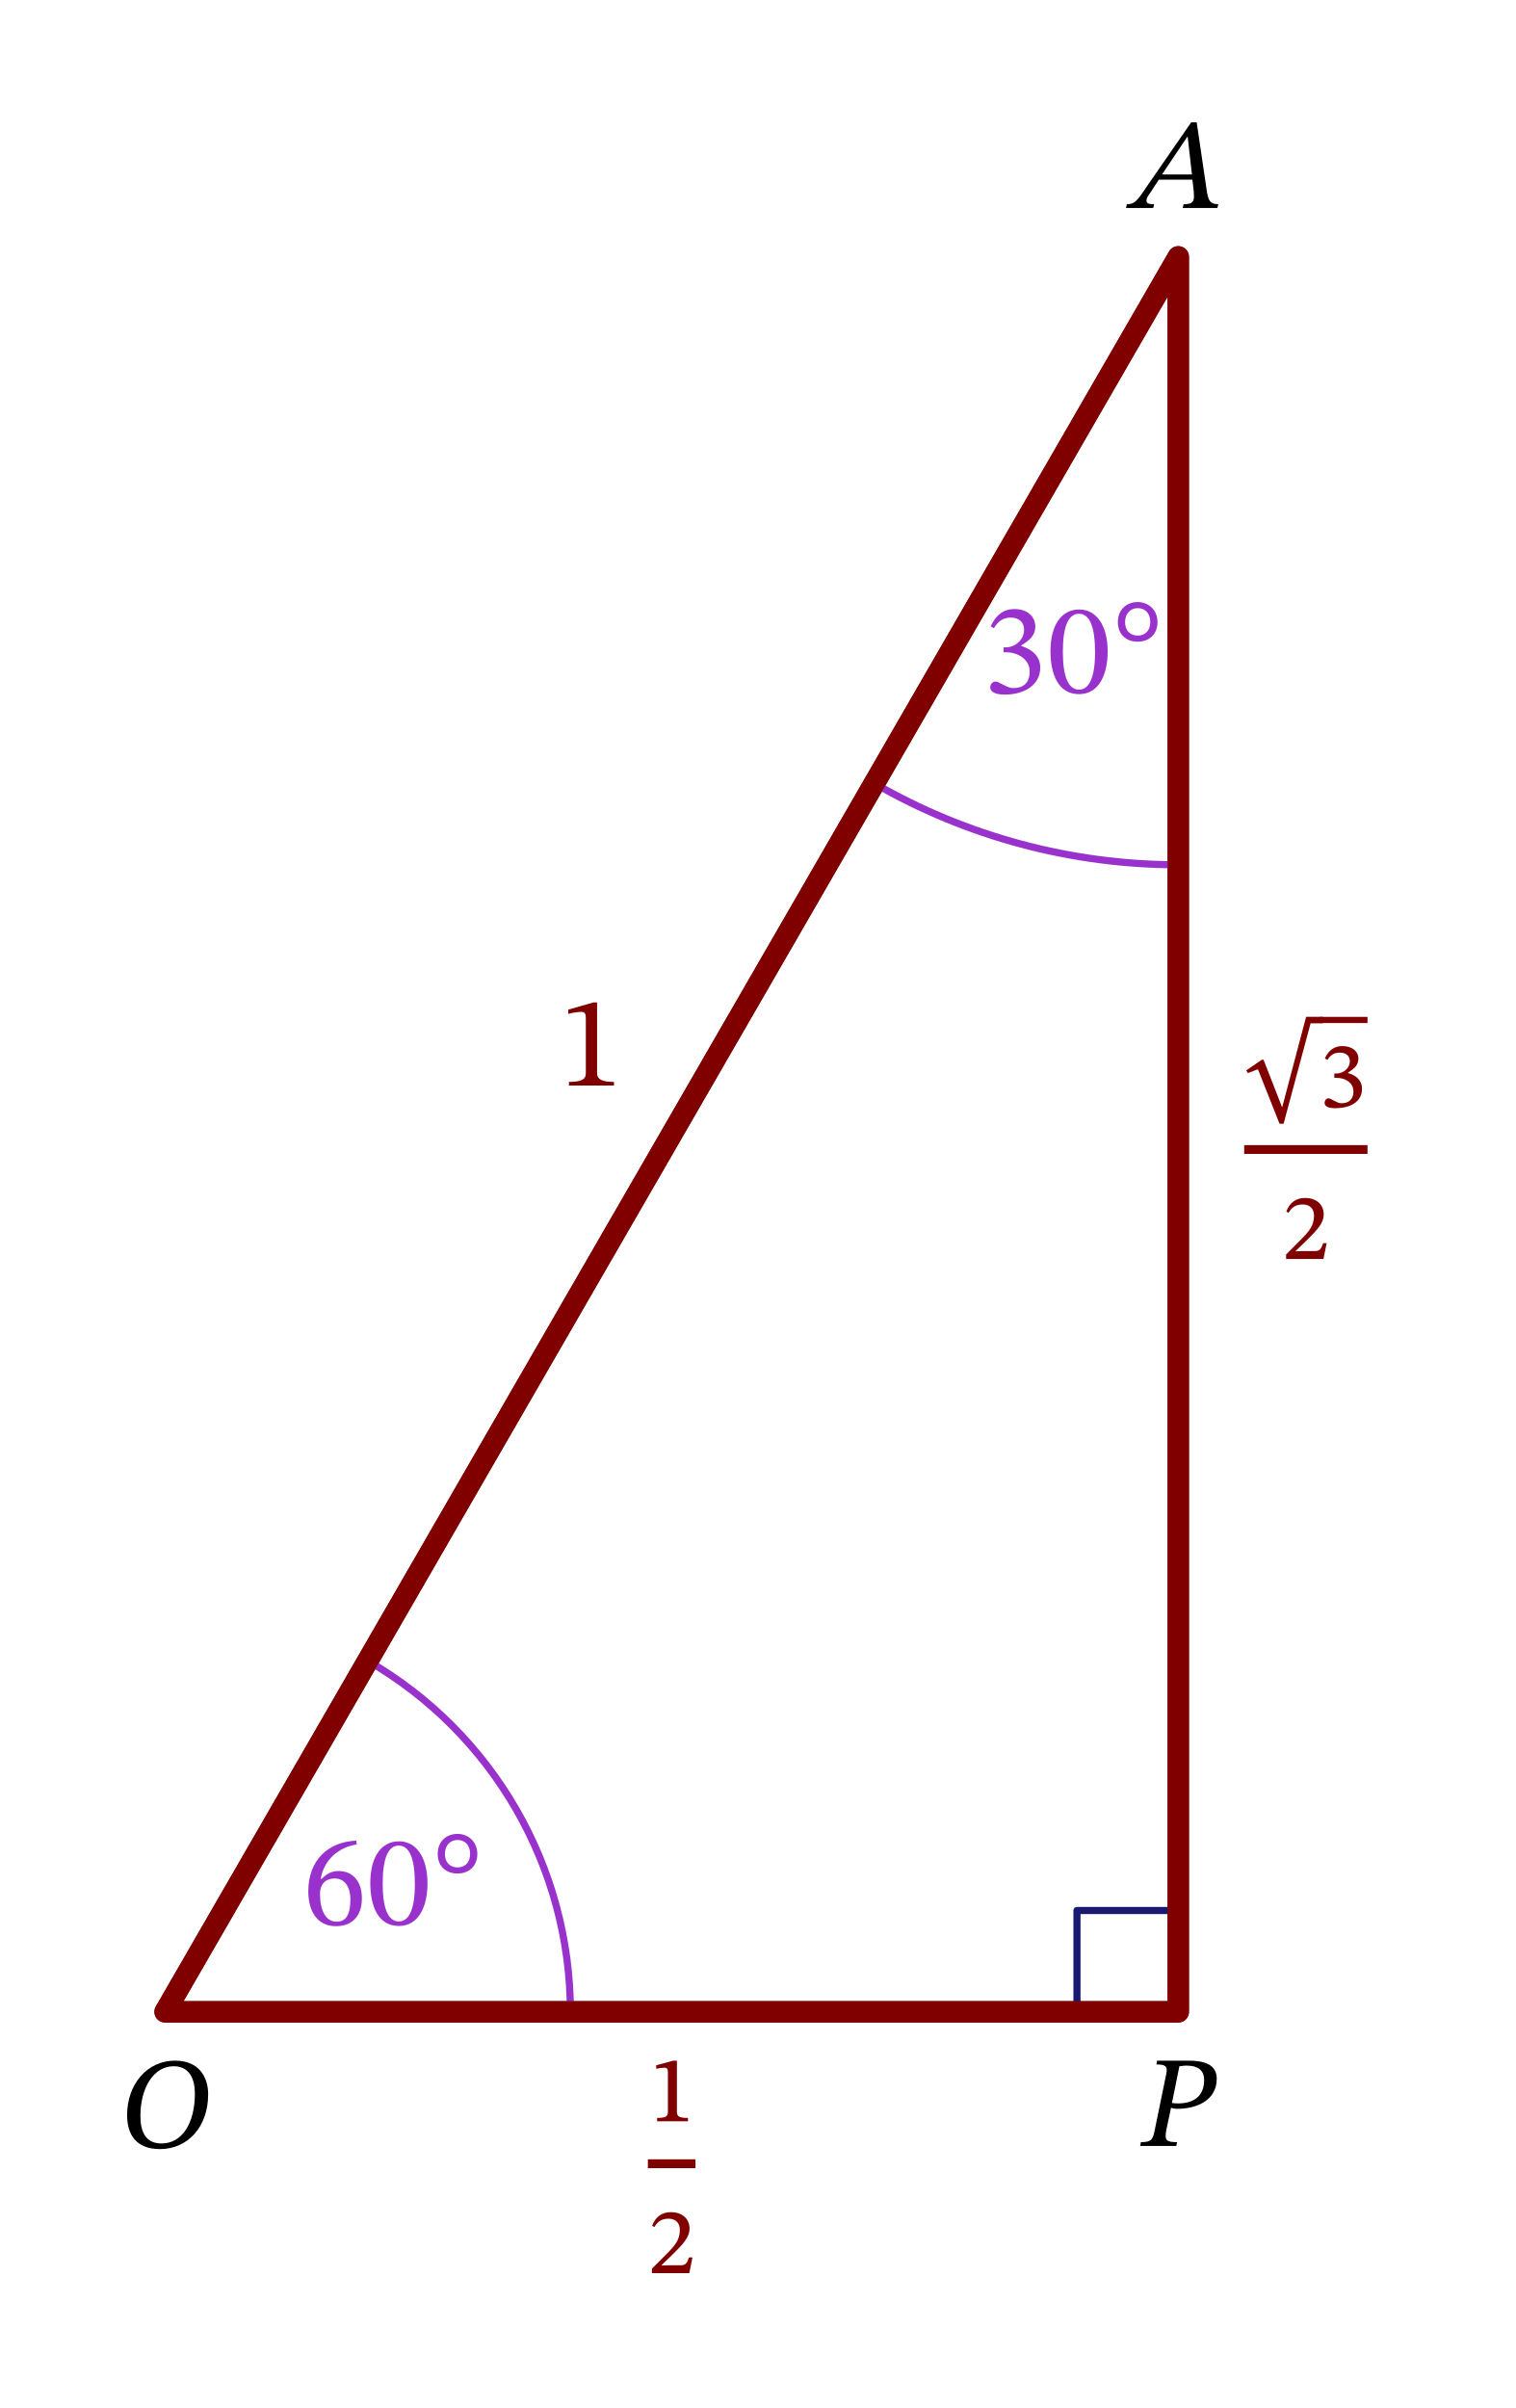
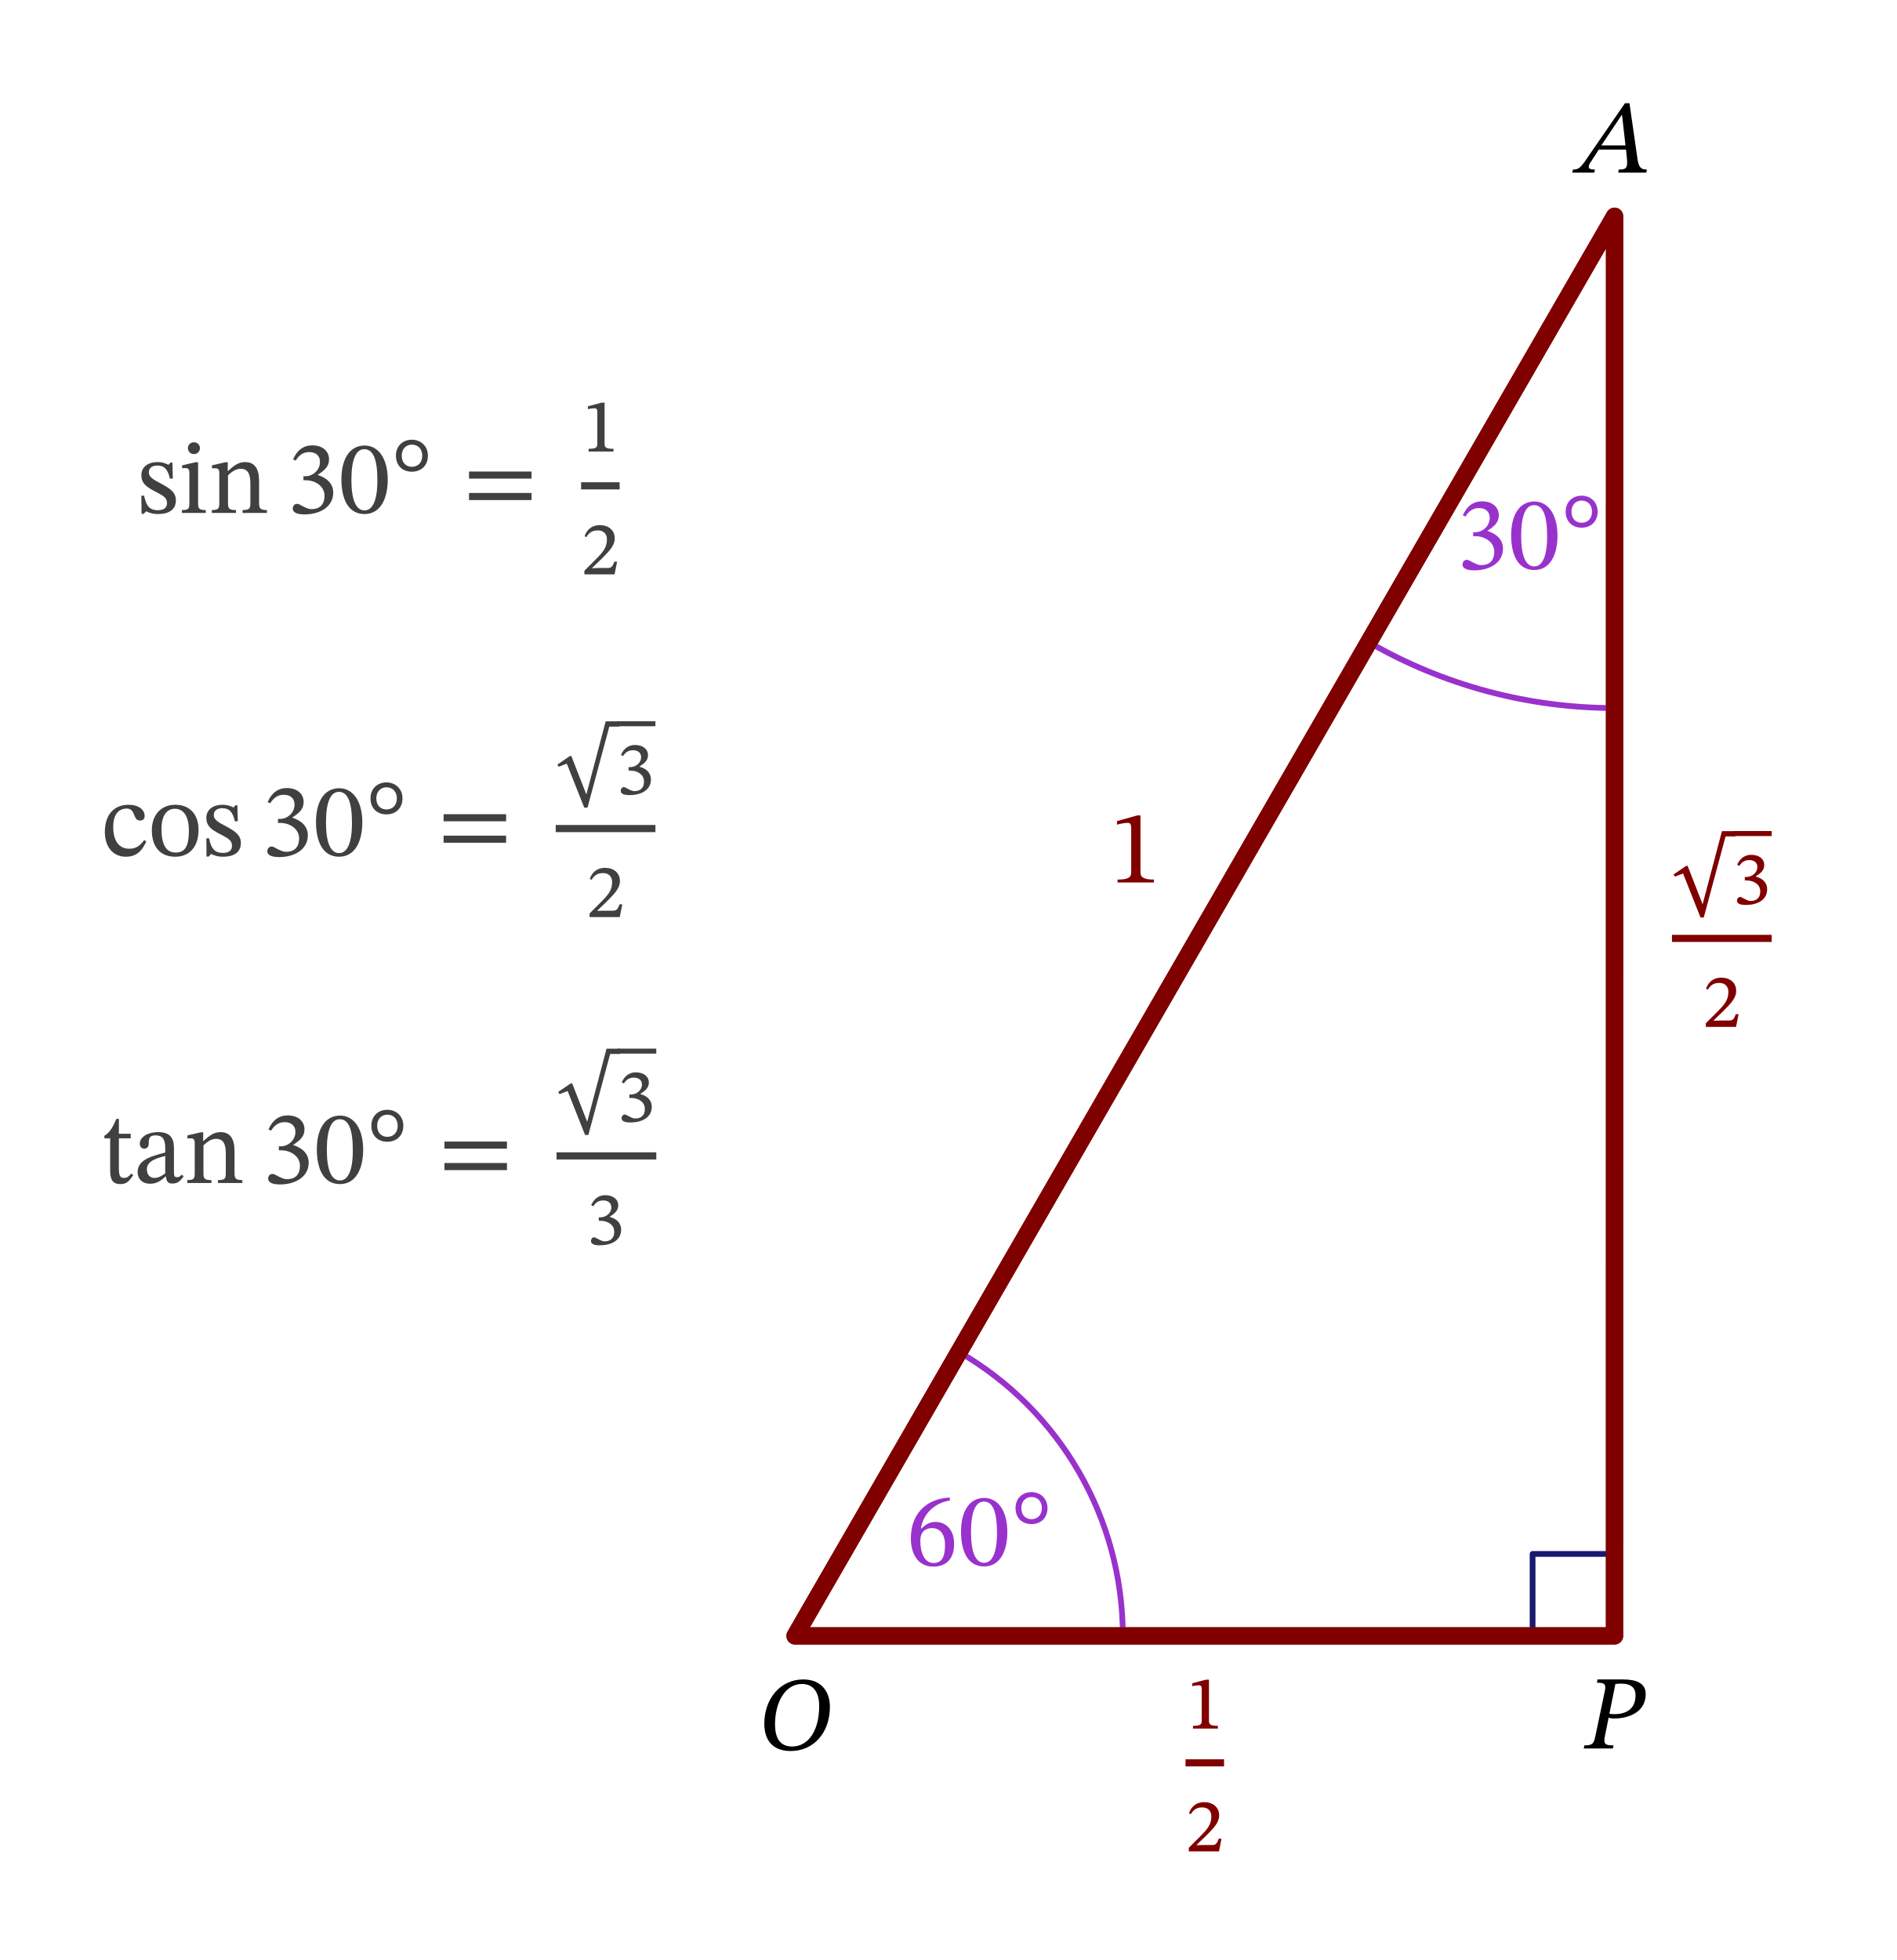
- <svg xmlns="http://www.w3.org/2000/svg" xmlns:xlink="http://www.w3.org/1999/xlink" width="105.182" height="167.116" viewBox="0 0 105.182 167.116">
+ <svg xmlns="http://www.w3.org/2000/svg" xmlns:xlink="http://www.w3.org/1999/xlink" width="163.1" height="168.538" viewBox="0 0 163.1 168.538">
  <defs>
    <g>
      <g id="glyph-0-0">
-         <path d="M 3.734 -5.828 C 1.797 -5.75 0.406 -4.484 0.406 -2.312 C 0.406 -0.984 0.984 0.109 2.328 0.109 C 3.469 0.109 4.125 -0.609 4.125 -1.828 C 4.125 -3.016 3.484 -3.719 2.5 -3.719 C 2.031 -3.719 1.688 -3.531 1.328 -3.172 L 1.266 -3.172 C 1.484 -4.484 2.5 -5.375 3.766 -5.562 Z M 3.328 -1.766 C 3.328 -0.609 2.969 -0.203 2.375 -0.203 C 1.594 -0.203 1.219 -1.016 1.219 -2.125 C 1.219 -2.906 1.703 -3.203 2.234 -3.203 C 2.969 -3.203 3.328 -2.562 3.328 -1.766 Z M 3.328 -1.766 " />
+         <path d="M 3.75 -5.828 C 1.812 -5.75 0.406 -4.5 0.406 -2.328 C 0.406 -1 1 0.109 2.344 0.109 C 3.484 0.109 4.125 -0.609 4.125 -1.828 C 4.125 -3.016 3.484 -3.734 2.5 -3.734 C 2.031 -3.734 1.703 -3.531 1.328 -3.172 L 1.266 -3.172 C 1.484 -4.5 2.5 -5.375 3.766 -5.578 Z M 3.344 -1.766 C 3.344 -0.609 2.984 -0.203 2.375 -0.203 C 1.594 -0.203 1.219 -1.016 1.219 -2.125 C 1.219 -2.922 1.703 -3.203 2.234 -3.203 C 2.984 -3.203 3.344 -2.578 3.344 -1.766 Z M 3.344 -1.766 " />
      </g>
      <g id="glyph-0-1">
-         <path d="M 4.219 -2.859 C 4.219 -4.719 3.406 -5.781 2.25 -5.781 C 0.938 -5.781 0.25 -4.594 0.25 -2.891 C 0.25 -1.297 0.781 0.094 2.234 0.094 C 3.641 0.094 4.219 -1.312 4.219 -2.859 Z M 3.344 -2.797 C 3.344 -1.078 2.938 -0.219 2.234 -0.219 C 1.5 -0.219 1.109 -1.094 1.109 -2.844 C 1.109 -4.625 1.5 -5.484 2.219 -5.484 C 2.953 -5.484 3.344 -4.641 3.344 -2.797 Z M 3.344 -2.797 " />
+         <path d="M 4.234 -2.859 C 4.234 -4.719 3.406 -5.797 2.25 -5.797 C 0.938 -5.797 0.25 -4.609 0.25 -2.891 C 0.25 -1.297 0.781 0.094 2.234 0.094 C 3.656 0.094 4.234 -1.312 4.234 -2.859 Z M 3.344 -2.812 C 3.344 -1.078 2.938 -0.219 2.234 -0.219 C 1.516 -0.219 1.109 -1.094 1.109 -2.844 C 1.109 -4.641 1.516 -5.484 2.219 -5.484 C 2.969 -5.484 3.344 -4.641 3.344 -2.812 Z M 3.344 -2.812 " />
      </g>
      <g id="glyph-0-2">
-         <path d="M 3.219 -4.906 C 3.219 -5.766 2.578 -6.297 1.844 -6.297 C 1.062 -6.297 0.469 -5.766 0.469 -4.906 C 0.469 -4.062 1.031 -3.547 1.844 -3.547 C 2.641 -3.547 3.219 -4.062 3.219 -4.906 Z M 2.719 -4.906 C 2.719 -4.297 2.344 -3.969 1.844 -3.969 C 1.328 -3.969 0.969 -4.312 0.969 -4.906 C 0.969 -5.516 1.359 -5.875 1.844 -5.875 C 2.344 -5.875 2.719 -5.531 2.719 -4.906 Z M 2.719 -4.906 " />
+         <path d="M 3.219 -4.922 C 3.219 -5.781 2.578 -6.297 1.844 -6.297 C 1.062 -6.297 0.469 -5.766 0.469 -4.922 C 0.469 -4.078 1.031 -3.547 1.844 -3.547 C 2.641 -3.547 3.219 -4.078 3.219 -4.922 Z M 2.734 -4.922 C 2.734 -4.312 2.344 -3.969 1.844 -3.969 C 1.344 -3.969 0.969 -4.312 0.969 -4.922 C 0.969 -5.531 1.359 -5.875 1.844 -5.875 C 2.344 -5.875 2.734 -5.531 2.734 -4.922 Z M 2.734 -4.922 " />
      </g>
      <g id="glyph-0-3">
-         <path d="M 1.094 -5.922 L 1.047 -5.656 C 1.656 -5.656 1.844 -5.547 1.734 -5.016 L 0.938 -1.141 C 0.797 -0.391 0.656 -0.266 -0.031 -0.266 L -0.078 0 L 2.422 0 L 2.484 -0.266 C 1.75 -0.266 1.594 -0.375 1.734 -1.109 L 2.062 -2.656 C 2.156 -2.609 2.312 -2.578 2.5 -2.578 C 3.781 -2.578 5.234 -3.125 5.234 -4.672 C 5.234 -5.625 4.406 -5.922 3.297 -5.922 Z M 2.641 -5.531 C 2.844 -5.547 2.938 -5.578 3.125 -5.578 C 4.031 -5.578 4.359 -5.172 4.359 -4.578 C 4.359 -3.422 3.594 -2.953 2.547 -2.953 C 2.359 -2.953 2.234 -2.969 2.125 -2.984 Z M 2.641 -5.531 " />
+         <path d="M 1.109 -5.938 L 1.047 -5.656 C 1.656 -5.656 1.844 -5.562 1.75 -5.031 L 0.938 -1.141 C 0.797 -0.391 0.656 -0.266 -0.031 -0.266 L -0.078 0 L 2.422 0 L 2.484 -0.266 C 1.75 -0.266 1.594 -0.375 1.75 -1.109 L 2.062 -2.656 C 2.156 -2.609 2.328 -2.578 2.5 -2.578 C 3.797 -2.578 5.25 -3.125 5.25 -4.688 C 5.25 -5.641 4.406 -5.938 3.297 -5.938 Z M 2.641 -5.547 C 2.844 -5.562 2.938 -5.578 3.141 -5.578 C 4.047 -5.578 4.375 -5.172 4.375 -4.578 C 4.375 -3.422 3.609 -2.953 2.547 -2.953 C 2.359 -2.953 2.234 -2.969 2.125 -2.984 Z M 2.641 -5.547 " />
      </g>
      <g id="glyph-0-4">
-         <path d="M 6.172 -3.703 C 6.172 -4.906 5.516 -6.031 3.875 -6.031 C 1.938 -6.031 0.547 -4.391 0.547 -2.25 C 0.547 -0.922 1.156 0.109 2.828 0.109 C 4.719 0.109 6.172 -1.391 6.172 -3.703 Z M 5.25 -3.734 C 5.25 -1.734 4.391 -0.281 2.938 -0.281 C 1.812 -0.281 1.469 -1.125 1.469 -2.188 C 1.469 -4.109 2.359 -5.641 3.781 -5.641 C 4.703 -5.641 5.25 -5 5.25 -3.734 Z M 5.25 -3.734 " />
+         <path d="M 6.188 -3.703 C 6.188 -4.922 5.516 -6.047 3.891 -6.047 C 1.938 -6.047 0.547 -4.391 0.547 -2.25 C 0.547 -0.922 1.172 0.109 2.828 0.109 C 4.734 0.109 6.188 -1.406 6.188 -3.703 Z M 5.266 -3.734 C 5.266 -1.734 4.391 -0.281 2.938 -0.281 C 1.812 -0.281 1.469 -1.125 1.469 -2.188 C 1.469 -4.109 2.359 -5.656 3.781 -5.656 C 4.719 -5.656 5.266 -5.016 5.266 -3.734 Z M 5.266 -3.734 " />
      </g>
      <g id="glyph-0-5">
-         <path d="M 5.781 0 L 5.844 -0.266 C 5.297 -0.266 5.172 -0.484 5.062 -1.078 L 4.344 -5.953 L 3.969 -5.953 L 0.844 -1.438 C 0.172 -0.422 0 -0.266 -0.5 -0.266 L -0.562 0 L 1.328 0 L 1.391 -0.266 C 0.984 -0.266 0.859 -0.328 0.859 -0.516 C 0.859 -0.688 0.969 -0.844 1.094 -1.016 L 1.719 -1.969 L 4.047 -1.969 L 4.141 -1.156 C 4.141 -1.062 4.156 -0.922 4.156 -0.781 C 4.156 -0.328 3.875 -0.266 3.438 -0.266 L 3.375 0 Z M 4.016 -2.328 L 1.938 -2.328 L 3.688 -4.938 L 3.719 -4.938 Z M 4.016 -2.328 " />
+         <path d="M 5.797 0 L 5.859 -0.266 C 5.312 -0.266 5.188 -0.484 5.062 -1.078 L 4.359 -5.969 L 3.969 -5.969 L 0.844 -1.438 C 0.172 -0.422 0 -0.266 -0.5 -0.266 L -0.562 0 L 1.328 0 L 1.391 -0.266 C 1 -0.266 0.859 -0.328 0.859 -0.516 C 0.859 -0.688 0.969 -0.844 1.094 -1.016 L 1.719 -1.984 L 4.062 -1.984 L 4.141 -1.172 C 4.156 -1.062 4.156 -0.938 4.156 -0.781 C 4.156 -0.328 3.891 -0.266 3.438 -0.266 L 3.391 0 Z M 4.016 -2.344 L 1.938 -2.344 L 3.688 -4.953 L 3.719 -4.953 Z M 4.016 -2.344 " />
      </g>
      <g id="glyph-0-6">
-         <path d="M 0.781 -4.484 C 1.078 -4.969 1.422 -5.219 1.953 -5.219 C 2.516 -5.219 2.875 -4.906 2.875 -4.375 C 2.875 -3.656 2.234 -3.156 1.625 -3.156 L 1.453 -3.156 L 1.453 -2.812 L 1.625 -2.812 C 2.5 -2.812 3.266 -2.281 3.266 -1.484 C 3.266 -0.594 2.719 -0.328 2.141 -0.328 C 1.922 -0.328 1.797 -0.375 1.422 -0.562 C 1.094 -0.734 1.031 -0.781 0.891 -0.781 C 0.656 -0.781 0.531 -0.562 0.531 -0.375 C 0.531 -0.141 0.734 0.125 1.547 0.125 C 2.859 0.125 4 -0.516 4 -1.75 C 4 -2.547 3.406 -3.031 2.672 -3.25 L 2.672 -3.281 C 3.25 -3.641 3.656 -3.969 3.656 -4.594 C 3.656 -5.281 3.125 -5.812 2.203 -5.812 C 1.453 -5.812 0.906 -5.391 0.562 -4.609 Z M 0.781 -4.484 " />
+         <path d="M 0.781 -4.5 C 1.078 -4.969 1.422 -5.234 1.953 -5.234 C 2.516 -5.234 2.875 -4.922 2.875 -4.391 C 2.875 -3.656 2.234 -3.156 1.625 -3.156 L 1.453 -3.156 L 1.453 -2.812 L 1.641 -2.812 C 2.5 -2.812 3.266 -2.281 3.266 -1.484 C 3.266 -0.594 2.719 -0.328 2.156 -0.328 C 1.938 -0.328 1.812 -0.375 1.422 -0.562 C 1.109 -0.734 1.031 -0.781 0.891 -0.781 C 0.656 -0.781 0.531 -0.562 0.531 -0.375 C 0.531 -0.141 0.734 0.125 1.547 0.125 C 2.859 0.125 4.016 -0.516 4.016 -1.75 C 4.016 -2.562 3.406 -3.031 2.688 -3.266 L 2.688 -3.281 C 3.25 -3.656 3.656 -3.984 3.656 -4.609 C 3.656 -5.297 3.125 -5.812 2.203 -5.812 C 1.469 -5.812 0.906 -5.406 0.562 -4.609 Z M 0.781 -4.5 " />
      </g>
      <g id="glyph-0-7">
-         <path d="M 3.844 0 L 3.844 -0.25 C 3.016 -0.25 2.672 -0.422 2.672 -0.859 L 2.672 -5.766 L 2.422 -5.766 L 0.672 -5.266 L 0.672 -4.969 C 0.953 -5.062 1.406 -5.109 1.594 -5.109 C 1.812 -5.109 1.891 -4.984 1.891 -4.672 L 1.891 -0.859 C 1.891 -0.406 1.562 -0.25 0.719 -0.25 L 0.719 0 Z M 3.844 0 " />
+         <path d="M 3.844 0 L 3.844 -0.25 C 3.016 -0.25 2.688 -0.422 2.688 -0.859 L 2.688 -5.766 L 2.422 -5.766 L 0.672 -5.281 L 0.672 -4.969 C 0.953 -5.062 1.406 -5.125 1.594 -5.125 C 1.812 -5.125 1.891 -5 1.891 -4.672 L 1.891 -0.859 C 1.891 -0.406 1.578 -0.25 0.719 -0.25 L 0.719 0 Z M 3.844 0 " />
+       </g>
+       <g id="glyph-0-8">
+         <path d="M 5.938 -2.953 L 5.938 -3.562 L 0.562 -3.562 L 0.562 -2.953 Z M 5.938 -1.109 L 5.938 -1.719 L 0.562 -1.719 L 0.562 -1.109 Z M 5.938 -1.109 " />
      </g>
      <g id="glyph-1-0">
        <path d="M 2.734 0 L 2.734 -0.234 C 2.141 -0.234 1.969 -0.328 1.969 -0.656 L 1.969 -4.203 L 1.703 -4.203 L 0.531 -3.891 L 0.531 -3.641 C 0.688 -3.688 0.969 -3.719 1.109 -3.719 C 1.281 -3.719 1.344 -3.625 1.344 -3.406 L 1.344 -0.656 C 1.344 -0.328 1.188 -0.234 0.594 -0.234 L 0.594 0 Z M 2.734 0 " />
      </g>
      <g id="glyph-1-1">
        <path d="M 3.094 -1.094 L 2.859 -1.094 C 2.703 -0.688 2.625 -0.547 2.266 -0.547 L 1.453 -0.547 L 0.953 -0.531 L 0.953 -0.562 L 1.75 -1.328 C 2.438 -2.016 2.891 -2.484 2.891 -3.094 C 2.891 -3.812 2.344 -4.234 1.594 -4.234 C 0.953 -4.234 0.5 -3.875 0.297 -3.281 L 0.453 -3.203 C 0.688 -3.609 0.984 -3.781 1.438 -3.781 C 1.938 -3.781 2.219 -3.469 2.219 -3.016 C 2.219 -2.297 1.891 -1.922 1.188 -1.219 L 0.281 -0.312 L 0.281 0 L 2.875 0 Z M 3.094 -1.094 " />
      </g>
      <g id="glyph-1-2">
        <path d="M 2.734 1.609 L 4.609 -5.359 L 5.453 -5.359 L 5.453 -5.812 L 4.297 -5.812 L 2.641 0.453 L 2.625 0.453 L 1.344 -2.828 L 1.219 -2.828 L 0.141 -2.094 L 0.25 -1.906 L 0.953 -2.172 L 2.453 1.609 Z M 2.734 1.609 " />
      </g>
      <g id="glyph-1-3">
        <path d="M 0.531 -3.281 C 0.734 -3.625 1.016 -3.781 1.391 -3.781 C 1.781 -3.781 2.078 -3.578 2.078 -3.188 C 2.078 -2.656 1.578 -2.328 1.141 -2.328 L 1 -2.328 L 1 -2.031 L 1.141 -2.031 C 1.797 -2.031 2.328 -1.672 2.328 -1.094 C 2.328 -0.438 1.891 -0.266 1.516 -0.266 C 1.344 -0.266 1.281 -0.297 0.984 -0.438 C 0.75 -0.562 0.688 -0.609 0.609 -0.609 C 0.406 -0.609 0.328 -0.422 0.328 -0.297 C 0.328 -0.109 0.469 0.078 1.078 0.078 C 2.047 0.078 2.922 -0.328 2.922 -1.266 C 2.922 -1.875 2.484 -2.219 1.953 -2.359 L 1.953 -2.391 C 2.359 -2.656 2.672 -2.891 2.672 -3.359 C 2.672 -3.875 2.234 -4.234 1.547 -4.234 C 1.031 -4.234 0.594 -3.953 0.344 -3.375 Z M 0.531 -3.281 " />
      </g>
+       <g id="glyph-2-0">
+         <path d="M 0.375 0.078 L 0.562 0.078 L 0.766 -0.141 L 0.781 -0.141 C 1.016 -0.031 1.281 0.094 1.812 0.094 C 2.625 0.094 3.328 -0.219 3.328 -1.078 C 3.328 -1.75 2.875 -2.078 2.062 -2.516 C 1.297 -2.906 1 -3.125 1 -3.484 C 1 -3.891 1.312 -4.078 1.734 -4.078 C 2.281 -4.078 2.625 -3.812 2.812 -2.953 L 3.062 -2.953 L 3.031 -4.328 L 2.859 -4.328 L 2.703 -4.141 L 2.688 -4.141 C 2.469 -4.25 2.188 -4.375 1.75 -4.375 C 0.969 -4.375 0.359 -3.984 0.359 -3.25 C 0.359 -2.578 0.734 -2.266 1.547 -1.844 C 2.391 -1.422 2.562 -1.25 2.562 -0.828 C 2.562 -0.406 2.234 -0.234 1.781 -0.234 C 1.125 -0.234 0.781 -0.547 0.594 -1.484 L 0.359 -1.484 Z M 0.375 0.078 " />
+       </g>
+       <g id="glyph-2-1">
+         <path d="M 2.328 0 L 2.328 -0.25 C 1.719 -0.25 1.672 -0.391 1.672 -0.906 L 1.672 -4.359 L 1.438 -4.359 L 0.297 -4.094 L 0.297 -3.844 C 0.297 -3.844 0.391 -3.859 0.531 -3.859 C 0.781 -3.859 0.922 -3.812 0.922 -3.438 L 0.922 -0.906 C 0.922 -0.391 0.891 -0.25 0.281 -0.25 L 0.281 0 Z M 1.312 -5.062 C 1.625 -5.062 1.828 -5.297 1.828 -5.578 C 1.828 -5.844 1.625 -6.078 1.312 -6.078 C 1 -6.078 0.797 -5.844 0.797 -5.578 C 0.797 -5.297 1 -5.062 1.312 -5.062 Z M 1.312 -5.062 " />
+       </g>
+       <g id="glyph-2-2">
+         <path d="M 5.016 0 L 5.016 -0.25 C 4.406 -0.25 4.344 -0.406 4.344 -0.906 L 4.344 -2.766 C 4.344 -3.812 3.953 -4.375 3.141 -4.375 C 2.562 -4.375 2.172 -4.062 1.688 -3.625 L 1.641 -3.625 L 1.656 -4.359 L 1.438 -4.359 L 0.297 -4.094 L 0.297 -3.828 C 0.297 -3.828 0.391 -3.844 0.547 -3.844 C 0.781 -3.844 0.922 -3.781 0.922 -3.453 L 0.922 -0.906 C 0.922 -0.406 0.891 -0.25 0.281 -0.25 L 0.281 0 L 2.359 0 L 2.359 -0.25 C 1.703 -0.25 1.672 -0.406 1.672 -0.906 L 1.672 -3.234 C 1.938 -3.484 2.281 -3.797 2.766 -3.797 C 3.172 -3.797 3.594 -3.625 3.594 -2.547 L 3.594 -0.906 C 3.594 -0.406 3.562 -0.25 2.922 -0.25 L 2.922 0 Z M 5.016 0 " />
+       </g>
+       <g id="glyph-2-3">
+         <path d="M 3.688 -1.344 C 3.281 -0.812 2.969 -0.594 2.391 -0.594 C 1.453 -0.594 1.016 -1.359 1.016 -2.469 C 1.016 -3.5 1.453 -4.047 2.188 -4.047 C 2.969 -4.047 2.672 -3.016 3.328 -3.016 C 3.578 -3.016 3.719 -3.156 3.719 -3.422 C 3.719 -3.953 3.188 -4.375 2.344 -4.375 C 1.031 -4.375 0.297 -3.453 0.297 -2.047 C 0.297 -0.781 0.969 0.094 2.109 0.094 C 3.078 0.094 3.516 -0.484 3.859 -1.203 Z M 3.688 -1.344 " />
+       </g>
+       <g id="glyph-2-4">
+         <path d="M 2.328 0.094 C 3.5 0.094 4.328 -0.703 4.328 -2.219 C 4.328 -3.562 3.562 -4.375 2.328 -4.375 C 1.109 -4.375 0.312 -3.5 0.312 -2.188 C 0.312 -0.719 1.062 0.094 2.328 0.094 Z M 2.359 -0.266 C 1.594 -0.266 1.141 -0.859 1.141 -2.297 C 1.141 -3.453 1.609 -4.031 2.297 -4.031 C 3.094 -4.031 3.5 -3.281 3.5 -2.172 C 3.5 -0.703 3.109 -0.266 2.359 -0.266 Z M 2.359 -0.266 " />
+       </g>
+       <g id="glyph-2-5">
+         <path d="M 2.641 -0.812 C 2.422 -0.562 2.297 -0.438 2.016 -0.438 C 1.656 -0.438 1.578 -0.656 1.578 -1.297 L 1.578 -3.844 L 2.594 -3.844 L 2.594 -4.234 L 1.578 -4.234 L 1.578 -5.516 L 1.359 -5.516 C 1.031 -4.734 0.766 -4.312 0.328 -4.062 L 0.328 -3.844 L 0.828 -3.844 L 0.828 -1.047 C 0.828 -0.234 1.094 0.094 1.703 0.094 C 2.281 0.094 2.469 -0.188 2.812 -0.672 Z M 2.641 -0.812 " />
+       </g>
+       <g id="glyph-2-6">
+         <path d="M 1.422 0.062 C 2 0.062 2.328 -0.188 2.75 -0.562 L 2.781 -0.562 C 2.828 -0.156 2.922 0.047 3.328 0.047 C 3.781 0.047 4 -0.141 4.297 -0.578 L 4.156 -0.719 C 4.031 -0.594 3.906 -0.5 3.734 -0.5 C 3.547 -0.5 3.469 -0.562 3.469 -0.938 L 3.469 -2.984 C 3.469 -3.922 3.094 -4.375 2.109 -4.375 C 1.125 -4.375 0.531 -3.891 0.531 -3.391 C 0.531 -3.094 0.719 -2.953 0.906 -2.953 C 1.156 -2.953 1.297 -3.094 1.297 -3.375 C 1.297 -3.906 1.391 -4.094 1.906 -4.094 C 2.453 -4.094 2.719 -3.797 2.719 -3.016 L 2.719 -2.625 C 1.938 -2.375 0.344 -2.141 0.344 -0.953 C 0.344 -0.375 0.719 0.062 1.422 0.062 Z M 2.719 -0.828 C 2.406 -0.578 2.094 -0.438 1.781 -0.438 C 1.406 -0.438 1.141 -0.719 1.141 -1.172 C 1.141 -1.875 1.891 -2.109 2.719 -2.328 Z M 2.719 -0.828 " />
+       </g>
    </g>
  </defs>
-   <path fill="none" stroke-width="1.494" stroke-linecap="butt" stroke-linejoin="round" stroke="rgb(50%, 0%, 0%)" stroke-opacity="1" stroke-miterlimit="10" d="M -0.002 0.001 L 70.865 122.745 L 70.865 0.001 Z M -0.002 0.001 " transform="matrix(0.992283, 0, 0, -0.992283, 11.45888, 139.622)" />
-   <path fill="none" stroke-width="0.498" stroke-linecap="butt" stroke-linejoin="round" stroke="rgb(59.999%, 19.6%, 79.999%)" stroke-opacity="1" stroke-miterlimit="10" d="M 28.346 0.001 C 28.346 10.126 22.941 19.487 14.174 24.55 " transform="matrix(0.992283, 0, 0, -0.992283, 11.45888, 139.622)" />
+   <path fill="none" stroke-width="1.494" stroke-linecap="butt" stroke-linejoin="round" stroke="rgb(50%, 0%, 0%)" stroke-opacity="1" stroke-miterlimit="10" d="M -0.002 -0 L 70.868 122.744 L 70.864 -0 Z M -0.002 -0 " transform="matrix(0.994512, 0, 0, -0.994512, 68.37669, 140.6678)" />
+   <path fill="none" stroke-width="0.498" stroke-linecap="butt" stroke-linejoin="round" stroke="rgb(59.999%, 19.6%, 79.999%)" stroke-opacity="1" stroke-miterlimit="10" d="M 28.345 -0 C 28.345 10.126 22.945 19.486 14.174 24.549 " transform="matrix(0.994512, 0, 0, -0.994512, 68.37669, 140.6678)" />
  <g fill="rgb(59.999%, 19.6%, 79.999%)" fill-opacity="1">
-     <use xlink:href="#glyph-0-0" x="20.991" y="133.569" />
-     <use xlink:href="#glyph-0-1" x="25.45" y="133.569" />
-     <use xlink:href="#glyph-0-2" x="29.909" y="133.569" />
+     <use xlink:href="#glyph-0-0" x="77.93" y="134.602" />
+     <use xlink:href="#glyph-0-1" x="82.399" y="134.602" />
+     <use xlink:href="#glyph-0-2" x="86.868" y="134.602" />
  </g>
-   <path fill="none" stroke-width="0.498" stroke-linecap="butt" stroke-linejoin="round" stroke="rgb(59.999%, 19.6%, 79.999%)" stroke-opacity="1" stroke-miterlimit="10" d="M 70.865 80.225 C 63.405 80.225 56.068 82.19 49.604 85.922 " transform="matrix(0.992283, 0, 0, -0.992283, 11.45888, 139.622)" />
+   <path fill="none" stroke-width="0.498" stroke-linecap="butt" stroke-linejoin="round" stroke="rgb(59.999%, 19.6%, 79.999%)" stroke-opacity="1" stroke-miterlimit="10" d="M 70.868 80.225 C 63.405 80.225 56.068 82.189 49.606 85.921 " transform="matrix(0.994512, 0, 0, -0.994512, 68.37669, 140.6678)" />
  <g fill="rgb(0%, 0%, 0%)" fill-opacity="1">
-     <use xlink:href="#glyph-0-3" x="79.213" y="148.931" />
+     <use xlink:href="#glyph-0-3" x="136.284" y="150.351" />
  </g>
  <g fill="rgb(0%, 0%, 0%)" fill-opacity="1">
-     <use xlink:href="#glyph-0-4" x="8.275" y="149.039" />
+     <use xlink:href="#glyph-0-4" x="65.185" y="150.46" />
  </g>
  <g fill="rgb(0%, 0%, 0%)" fill-opacity="1">
-     <use xlink:href="#glyph-0-5" x="78.71" y="14.436" />
+     <use xlink:href="#glyph-0-5" x="135.779" y="14.847" />
  </g>
-   <path fill="none" stroke-width="0.498" stroke-linecap="butt" stroke-linejoin="round" stroke="rgb(9.799%, 9.799%, 43.999%)" stroke-opacity="1" stroke-miterlimit="10" d="M 70.865 7.087 L 63.779 7.087 L 63.779 0.001 " transform="matrix(0.992283, 0, 0, -0.992283, 11.45888, 139.622)" />
+   <path fill="none" stroke-width="0.498" stroke-linecap="butt" stroke-linejoin="round" stroke="rgb(9.799%, 9.799%, 43.999%)" stroke-opacity="1" stroke-miterlimit="10" d="M 70.864 7.086 L 63.778 7.086 L 63.778 -0 " transform="matrix(0.994512, 0, 0, -0.994512, 68.37669, 140.6678)" />
  <g fill="rgb(59.999%, 19.6%, 79.999%)" fill-opacity="1">
-     <use xlink:href="#glyph-0-6" x="68.198" y="48.08" />
-     <use xlink:href="#glyph-0-1" x="72.657" y="48.08" />
-     <use xlink:href="#glyph-0-2" x="77.116" y="48.08" />
+     <use xlink:href="#glyph-0-6" x="125.243" y="48.921" />
+     <use xlink:href="#glyph-0-1" x="129.712" y="48.921" />
+     <use xlink:href="#glyph-0-2" x="134.181" y="48.921" />
  </g>
  <g fill="rgb(50%, 0%, 0%)" fill-opacity="1">
-     <use xlink:href="#glyph-0-7" x="38.768" y="75.334" />
+     <use xlink:href="#glyph-0-7" x="95.394" y="75.882" />
  </g>
  <g fill="rgb(50%, 0%, 0%)" fill-opacity="1">
-     <use xlink:href="#glyph-1-0" x="45.012" y="147.218" />
+     <use xlink:href="#glyph-1-0" x="102.005" y="148.636" />
  </g>
-   <path fill="none" stroke-width="0.617" stroke-linecap="butt" stroke-linejoin="round" stroke="rgb(50%, 0%, 0%)" stroke-opacity="1" stroke-miterlimit="10" d="M -0 -0 L 3.33 -0 " transform="matrix(0.992283, 0, 0, -0.992283, 44.96531, 150.164)" />
+   <path fill="none" stroke-width="0.617" stroke-linecap="butt" stroke-linejoin="round" stroke="rgb(50%, 0%, 0%)" stroke-opacity="1" stroke-miterlimit="10" d="M -0.001 0.002 L 3.329 0.002 " transform="matrix(0.994512, 0, 0, -0.994512, 101.9584, 151.5875)" />
  <g fill="rgb(50%, 0%, 0%)" fill-opacity="1">
-     <use xlink:href="#glyph-1-1" x="44.965" y="157.758" />
+     <use xlink:href="#glyph-1-1" x="101.958" y="159.199" />
  </g>
  <g fill="rgb(50%, 0%, 0%)" fill-opacity="1">
-     <use xlink:href="#glyph-1-2" x="86.352" y="76.378" />
+     <use xlink:href="#glyph-1-2" x="143.793" y="77.283" />
  </g>
-   <path fill="none" stroke-width="0.432" stroke-linecap="butt" stroke-linejoin="round" stroke="rgb(50%, 0%, 0%)" stroke-opacity="1" stroke-miterlimit="10" d="M -0 0 L 3.33 0 " transform="matrix(0.992283, 0, 0, -0.992283, 91.60558, 70.78533)" />
+   <path fill="none" stroke-width="0.432" stroke-linecap="butt" stroke-linejoin="round" stroke="rgb(50%, 0%, 0%)" stroke-opacity="1" stroke-miterlimit="10" d="M -0.002 0.001 L 3.329 0.001 " transform="matrix(0.994512, 0, 0, -0.994512, 149.0565, 71.67649)" />
  <g fill="rgb(50%, 0%, 0%)" fill-opacity="1">
-     <use xlink:href="#glyph-1-3" x="91.606" y="76.832" />
+     <use xlink:href="#glyph-1-3" x="149.056" y="77.738" />
  </g>
-   <path fill="none" stroke-width="0.617" stroke-linecap="butt" stroke-linejoin="round" stroke="rgb(50%, 0%, 0%)" stroke-opacity="1" stroke-miterlimit="10" d="M -0.001 0 L 8.624 0 " transform="matrix(0.992283, 0, 0, -0.992283, 86.35244, 79.7774)" />
+   <path fill="none" stroke-width="0.617" stroke-linecap="butt" stroke-linejoin="round" stroke="rgb(50%, 0%, 0%)" stroke-opacity="1" stroke-miterlimit="10" d="M 0 -0.002 L 8.622 -0.002 " transform="matrix(0.994512, 0, 0, -0.994512, 143.7925, 80.68975)" />
  <g fill="rgb(50%, 0%, 0%)" fill-opacity="1">
-     <use xlink:href="#glyph-1-1" x="88.979" y="87.371" />
+     <use xlink:href="#glyph-1-1" x="146.425" y="88.301" />
  </g>
-   <path fill="none" stroke-width="1.494" stroke-linecap="butt" stroke-linejoin="round" stroke="rgb(50%, 0%, 0%)" stroke-opacity="1" stroke-miterlimit="10" d="M -0.002 0.001 L 70.865 122.745 L 70.865 0.001 Z M -0.002 0.001 " transform="matrix(0.992283, 0, 0, -0.992283, 11.45888, 139.622)" />
+   <path fill="none" stroke-width="1.494" stroke-linecap="butt" stroke-linejoin="round" stroke="rgb(50%, 0%, 0%)" stroke-opacity="1" stroke-miterlimit="10" d="M -0.002 -0 L 70.868 122.744 L 70.864 -0 Z M -0.002 -0 " transform="matrix(0.994512, 0, 0, -0.994512, 68.37669, 140.6678)" />
+   <g fill="rgb(25%, 25%, 25%)" fill-opacity="1">
+     <use xlink:href="#glyph-2-0" x="11.799" y="44.108" />
+     <use xlink:href="#glyph-2-1" x="15.365" y="44.108" />
+     <use xlink:href="#glyph-2-2" x="17.938" y="44.108" />
+   </g>
+   <g fill="rgb(25%, 25%, 25%)" fill-opacity="1">
+     <use xlink:href="#glyph-0-6" x="24.643" y="44.108" />
+     <use xlink:href="#glyph-0-1" x="29.112" y="44.108" />
+     <use xlink:href="#glyph-0-2" x="33.581" y="44.108" />
+   </g>
+   <g fill="rgb(25%, 25%, 25%)" fill-opacity="1">
+     <use xlink:href="#glyph-0-8" x="39.774" y="44.108" />
+   </g>
+   <g fill="rgb(25%, 25%, 25%)" fill-opacity="1">
+     <use xlink:href="#glyph-1-0" x="50.026" y="38.827" />
+   </g>
+   <path fill="none" stroke-width="0.617" stroke-linecap="butt" stroke-linejoin="round" stroke="rgb(25%, 25%, 25%)" stroke-opacity="1" stroke-miterlimit="10" d="M -0.002 0.001 L 3.329 0.001 " transform="matrix(0.994512, 0, 0, -0.994512, 49.97822, 41.77847)" />
+   <g fill="rgb(25%, 25%, 25%)" fill-opacity="1">
+     <use xlink:href="#glyph-1-1" x="49.978" y="49.389" />
+   </g>
+   <g fill="rgb(25%, 25%, 25%)" fill-opacity="1">
+     <use xlink:href="#glyph-2-3" x="8.72" y="73.575" />
+     <use xlink:href="#glyph-2-4" x="12.746" y="73.575" />
+     <use xlink:href="#glyph-2-0" x="17.387" y="73.575" />
+   </g>
+   <g fill="rgb(25%, 25%, 25%)" fill-opacity="1">
+     <use xlink:href="#glyph-0-6" x="22.457" y="73.575" />
+     <use xlink:href="#glyph-0-1" x="26.926" y="73.575" />
+     <use xlink:href="#glyph-0-2" x="31.395" y="73.575" />
+   </g>
+   <g fill="rgb(25%, 25%, 25%)" fill-opacity="1">
+     <use xlink:href="#glyph-0-8" x="37.588" y="73.575" />
+   </g>
+   <g fill="rgb(25%, 25%, 25%)" fill-opacity="1">
+     <use xlink:href="#glyph-1-2" x="47.793" y="67.839" />
+   </g>
+   <path fill="none" stroke-width="0.432" stroke-linecap="butt" stroke-linejoin="round" stroke="rgb(25%, 25%, 25%)" stroke-opacity="1" stroke-miterlimit="10" d="M 0.001 -0.002 L 3.328 -0.002 " transform="matrix(0.994512, 0, 0, -0.994512, 53.05723, 62.2326)" />
+   <g fill="rgb(25%, 25%, 25%)" fill-opacity="1">
+     <use xlink:href="#glyph-1-3" x="53.057" y="68.293" />
+   </g>
+   <path fill="none" stroke-width="0.617" stroke-linecap="butt" stroke-linejoin="round" stroke="rgb(25%, 25%, 25%)" stroke-opacity="1" stroke-miterlimit="10" d="M -0 -0 L 8.621 -0 " transform="matrix(0.994512, 0, 0, -0.994512, 47.79327, 71.24586)" />
+   <g fill="rgb(25%, 25%, 25%)" fill-opacity="1">
+     <use xlink:href="#glyph-1-1" x="50.425" y="78.857" />
+   </g>
+   <g fill="rgb(25%, 25%, 25%)" fill-opacity="1">
+     <use xlink:href="#glyph-2-5" x="8.647" y="101.725" />
+     <use xlink:href="#glyph-2-6" x="11.491" y="101.725" />
+     <use xlink:href="#glyph-2-2" x="15.825" y="101.725" />
+   </g>
+   <g fill="rgb(25%, 25%, 25%)" fill-opacity="1">
+     <use xlink:href="#glyph-0-6" x="22.53" y="101.725" />
+     <use xlink:href="#glyph-0-1" x="26.999" y="101.725" />
+     <use xlink:href="#glyph-0-2" x="31.468" y="101.725" />
+   </g>
+   <g fill="rgb(25%, 25%, 25%)" fill-opacity="1">
+     <use xlink:href="#glyph-0-8" x="37.661" y="101.725" />
+   </g>
+   <g fill="rgb(25%, 25%, 25%)" fill-opacity="1">
+     <use xlink:href="#glyph-1-2" x="47.865" y="95.988" />
+   </g>
+   <path fill="none" stroke-width="0.432" stroke-linecap="butt" stroke-linejoin="round" stroke="rgb(25%, 25%, 25%)" stroke-opacity="1" stroke-miterlimit="10" d="M -0.001 -0.001 L 3.33 -0.001 " transform="matrix(0.994512, 0, 0, -0.994512, 53.12982, 90.38227)" />
+   <g fill="rgb(25%, 25%, 25%)" fill-opacity="1">
+     <use xlink:href="#glyph-1-3" x="53.13" y="96.443" />
+   </g>
+   <path fill="none" stroke-width="0.617" stroke-linecap="butt" stroke-linejoin="round" stroke="rgb(25%, 25%, 25%)" stroke-opacity="1" stroke-miterlimit="10" d="M -0.002 0.001 L 8.624 0.001 " transform="matrix(0.994512, 0, 0, -0.994512, 47.86488, 99.39553)" />
+   <g fill="rgb(25%, 25%, 25%)" fill-opacity="1">
+     <use xlink:href="#glyph-1-3" x="50.497" y="107.006" />
+   </g>
</svg>
